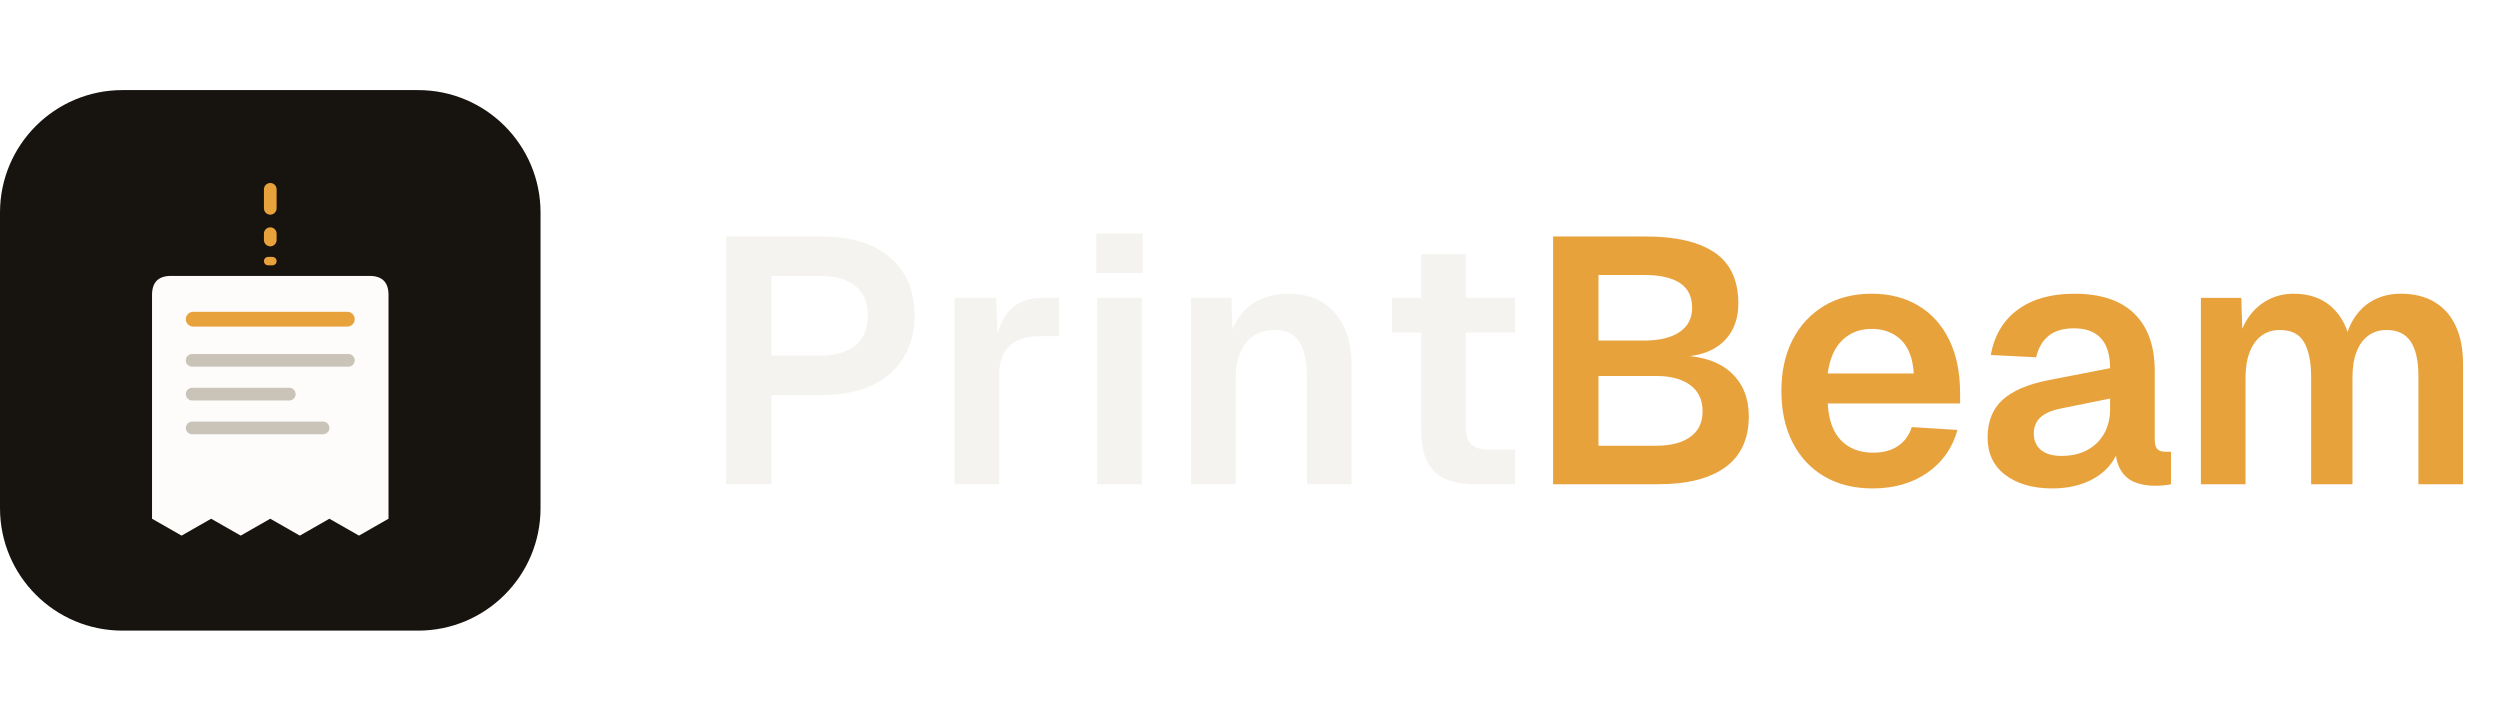
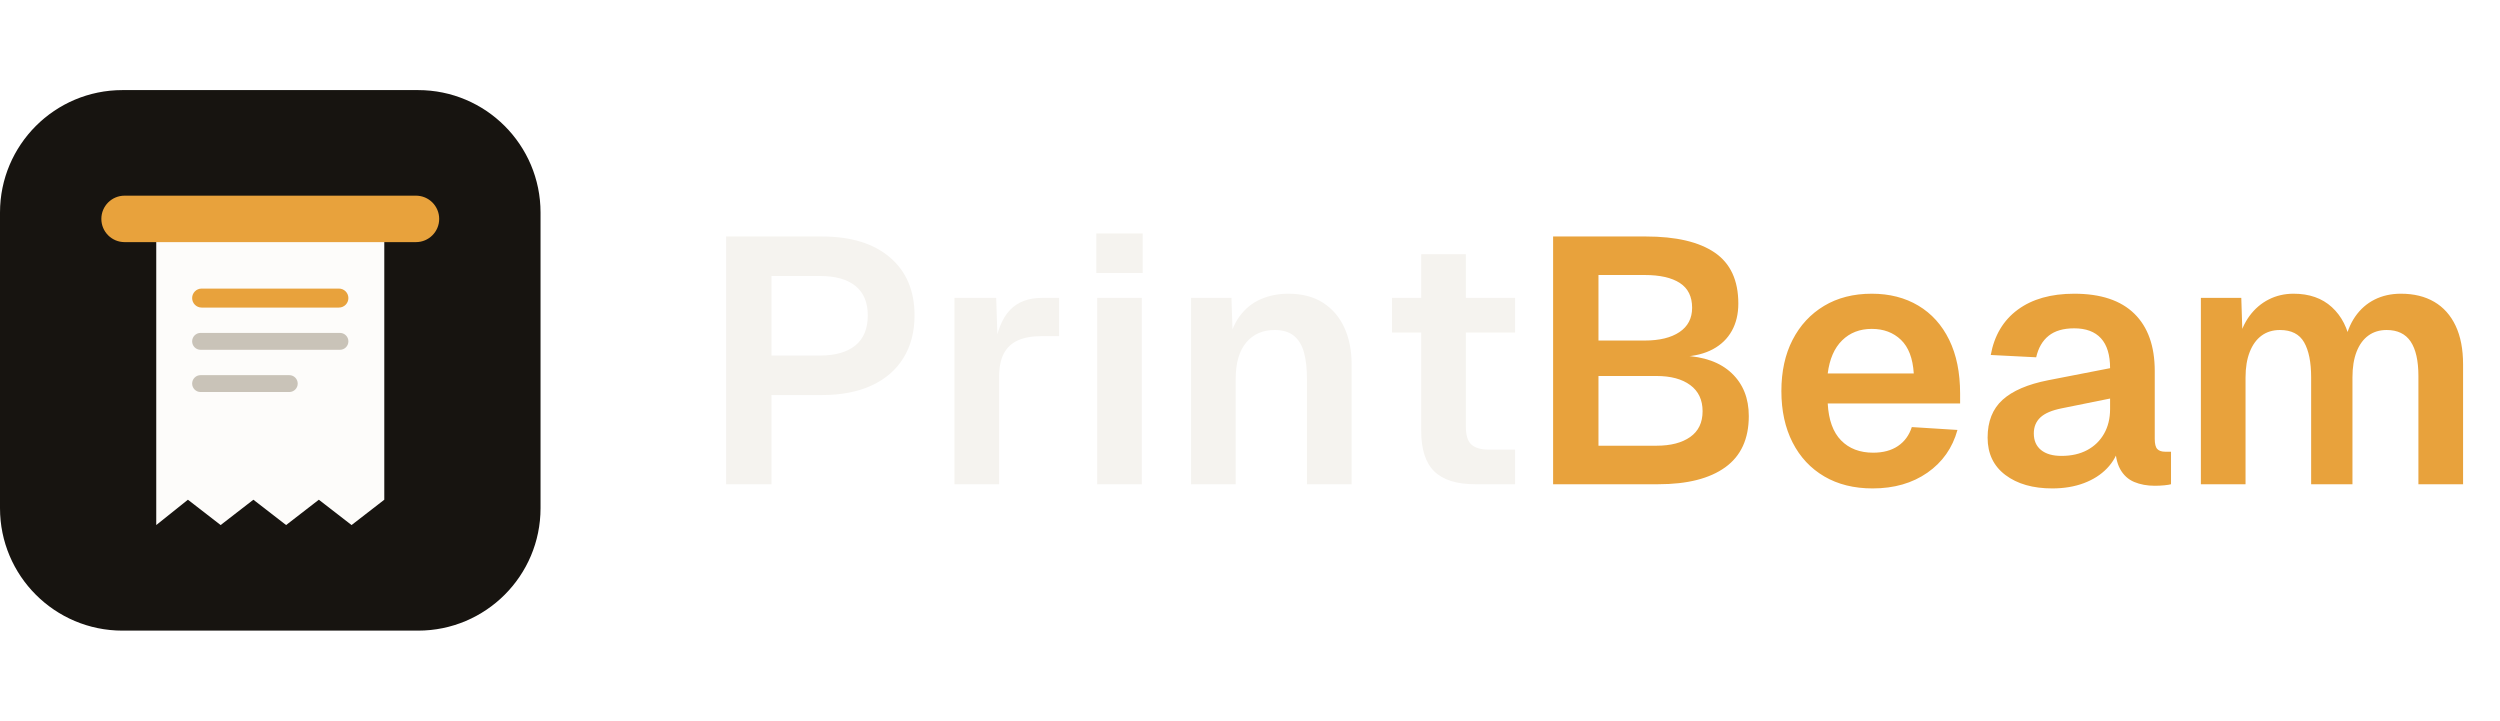
<svg xmlns="http://www.w3.org/2000/svg" viewBox="0 0 444 128" width="444" height="128">
  <g transform="translate(0,16) scale(0.1875)">
    <rect width="512" height="512" rx="116" fill="#171410" />
-     <rect x="250" y="88" width="12" height="30" rx="6" fill="#E8A23C" />
-     <rect x="250" y="130" width="12" height="18" rx="6" fill="#E8A23C" />
-     <rect x="250" y="158" width="12" height="8" rx="4" fill="#E8A23C" />
-     <path d="M144 406 V194 Q144 176 162 176 H350 Q368 176 368 194 V406 L340 422 L312 406 L284 422 L256 406 L228 422 L200 406 L172 422 Z" fill="#FDFCFA" />
-     <rect x="176" y="210" width="160" height="14" rx="7" fill="#E8A23C" />
-     <rect x="176" y="250" width="160" height="12" rx="6" fill="#C9C3B8" />
-     <rect x="176" y="282" width="104" height="12" rx="6" fill="#C9C3B8" />
-     <rect x="176" y="314" width="136" height="12" rx="6" fill="#C9C3B8" />
+     <path d="M148 140 H364 V388 L333 412 L302 388 L271 412 L240 388 L209 412 L178 388 L148 412 Z" fill="#FDFCFA" />
+     <rect x="96" y="100" width="320" height="44" rx="22" fill="#E8A23C" />
+     <rect x="182" y="188" width="148" height="18" rx="9" fill="#E8A23C" />
+     <rect x="182" y="230" width="148" height="16" rx="8" fill="#C9C3B8" />
+     <rect x="182" y="270" width="100" height="16" rx="8" fill="#C9C3B8" />
  </g>
  <g transform="translate(124,86) scale(0.061972)">
    <path fill="#F5F3EF" d="M79.999 0.0V-710.0H354.6Q479.601 -710.0 549.801 -649.8Q620.001 -589.6 620.001 -483.799Q620.001 -413.399 588.201 -361.899Q556.401 -310.399 497.001 -282.999Q437.601 -255.599 354.6 -255.599H210.002V0.0ZM210.002 -368.801H348.6Q414.999 -368.801 450.499 -397.8Q485.999 -426.8 485.999 -483.799Q485.999 -539.599 450.699 -568.198Q415.399 -596.798 348.6 -596.798H210.002Z M734.399 0.0V-534H854.002L858.802 -385.599L848.402 -388.199Q860.402 -465 893.702 -499.5Q927.002 -534 984.602 -534H1034.202V-424.398H984.402Q943.202 -424.398 916.302 -412.299Q889.402 -400.199 875.902 -374.699Q862.402 -349.199 862.402 -307.599V0.0Z M1143.399 0.0V-534H1271.402V0.0ZM1140.999 -605.4V-718.6H1273.802V-605.4Z M1412.399 0.0V-534H1528.202L1533.202 -384.199L1517.602 -390.399Q1526.001 -446.2 1550.801 -480.3Q1575.601 -514.4 1611.901 -530.2Q1648.202 -546 1691.202 -546Q1750.202 -546 1790.502 -520.2Q1830.802 -494.4 1851.702 -448.9Q1872.602 -403.4 1872.602 -343.4V0.0H1744.599V-302.199Q1744.599 -347.199 1735.899 -378.299Q1727.199 -409.399 1706.8 -425.698Q1686.4 -441.998 1652 -441.998Q1600.601 -441.998 1570.502 -406.099Q1540.402 -370.199 1540.402 -302.199V0.0Z M2226.601 0.0Q2147 0.0 2109.5 -36.8Q2072 -73.6 2072 -152.801V-659.2H2200.002V-165.202Q2200.002 -127.602 2216.202 -113.402Q2232.402 -99.202 2265.802 -99.202H2341.002V0.0ZM1988.399 -434.799V-534H2341.002V-434.799Z" />
    <g transform="translate(2370,0)">
      <path fill="#E8A23C" d="M79.999 0.0V-710.0H345.601Q475.601 -710.0 543.201 -663.8Q610.801 -617.6 610.801 -517.8Q610.801 -473.0 592.201 -439.6Q573.602 -406.2 538.202 -387.1Q502.802 -368 453.002 -365.6L452.402 -368.4Q542.602 -364.8 591.702 -318.3Q640.801 -271.8 640.801 -195.4Q640.801 -97.2 573.401 -48.6Q506.001 0.0 381.6 0.0ZM210.002 -110.402H376.4Q437.399 -110.402 472.899 -135.401Q508.399 -160.401 508.399 -209.201Q508.399 -258 473.099 -284.1Q437.799 -310.199 376.4 -310.199H210.002ZM210.002 -411.801H342.4Q406 -411.801 442.199 -436.1Q478.399 -460.4 478.399 -505.799Q478.399 -553.799 443.299 -576.699Q408.199 -599.598 342.4 -599.598H210.002Z M995.601 12.0Q915.801 12.0 857.1 -22.4Q798.4 -56.8 766.3 -119.7Q734.2 -182.6 734.2 -267Q734.2 -351.4 766.3 -413.8Q798.4 -476.2 856.5 -511.1Q914.601 -546 993.201 -546Q1069.401 -546 1126.602 -511.9Q1183.802 -477.8 1215.102 -413.8Q1246.402 -349.8 1246.402 -260V-231.4H867.002Q870.802 -160.8 905.302 -125.601Q939.802 -90.401 997.201 -90.401Q1040 -90.401 1068.3 -109.501Q1096.6 -128.601 1108 -163.8L1238.802 -155.6Q1217.402 -78.2 1152.702 -33.1Q1088.001 12.0 995.601 12.0ZM867.002 -317.4H1113.6Q1109.6 -382.4 1076.9 -413.799Q1044.2 -445.199 993.201 -445.199Q941.802 -445.199 908.302 -412.299Q874.802 -379.4 867.002 -317.4Z M1510.6 12.0Q1427.4 12.0 1376.3 -26.4Q1325.2 -64.8 1325.2 -133.6Q1325.2 -203.2 1368.2 -242Q1411.2 -280.8 1498.6 -298L1676.199 -332.6Q1676.199 -389.6 1650.1 -418.199Q1624 -446.799 1573.401 -446.799Q1526.801 -446.799 1500.202 -425.499Q1473.602 -404.199 1464.402 -363.8L1334.2 -370.4Q1349.6 -454.6 1411.7 -500.3Q1473.8 -546 1573.401 -546Q1687.402 -546 1745.802 -488.7Q1804.202 -431.4 1804.202 -324.4V-129.801Q1804.202 -108.601 1811.502 -100.901Q1818.802 -93.201 1833.802 -93.201H1850.802V0.0Q1844.802 1.8 1831.402 3.1Q1818.001 4.4 1804.401 4.4Q1771.201 4.4 1745.301 -6.5Q1719.401 -17.4 1705.001 -43.5Q1690.6 -69.6 1690.6 -115.6L1702.2 -108.0Q1693.6 -72.8 1667.4 -45.5Q1641.2 -18.2 1601 -3.1Q1560.8 12.0 1510.6 12.0ZM1537.001 -81.201Q1579.601 -81.201 1610.7 -97.901Q1641.8 -114.601 1659 -144.9Q1676.199 -175.2 1676.199 -215.6V-245.599L1537.802 -217.6Q1495.402 -209.2 1476.502 -191.5Q1457.602 -173.8 1457.602 -145.6Q1457.602 -115.001 1478.302 -98.101Q1499.002 -81.201 1537.001 -81.201Z M1936.399 0.0V-534H2052.202L2056.402 -403.2L2043.602 -408.801Q2053.402 -452 2075.902 -482.5Q2098.402 -513 2130.802 -529.5Q2163.202 -546 2202.002 -546Q2269.802 -546 2311.902 -507.4Q2354.001 -468.8 2365.401 -402L2347.801 -401.8Q2356.601 -448.6 2378.701 -480.5Q2400.802 -512.4 2434.201 -529.2Q2467.601 -546 2509.601 -546Q2565.401 -546 2605.201 -522.7Q2645.001 -499.4 2666.401 -454.2Q2687.802 -409 2687.802 -343.4V0.0H2559.799V-309.799Q2559.799 -375.799 2537.599 -408.899Q2515.4 -441.998 2468.8 -441.998Q2438.2 -441.998 2416.301 -425.999Q2394.401 -409.999 2382.601 -379.699Q2370.802 -349.399 2370.802 -306.199V0.0H2252.399V-306.199Q2252.399 -371.599 2232.2 -406.799Q2212.0 -441.998 2163.001 -441.998Q2132.401 -441.998 2110.501 -425.999Q2088.602 -409.999 2076.502 -379.399Q2064.402 -348.799 2064.402 -306.199V0.0Z" />
    </g>
  </g>
</svg>
